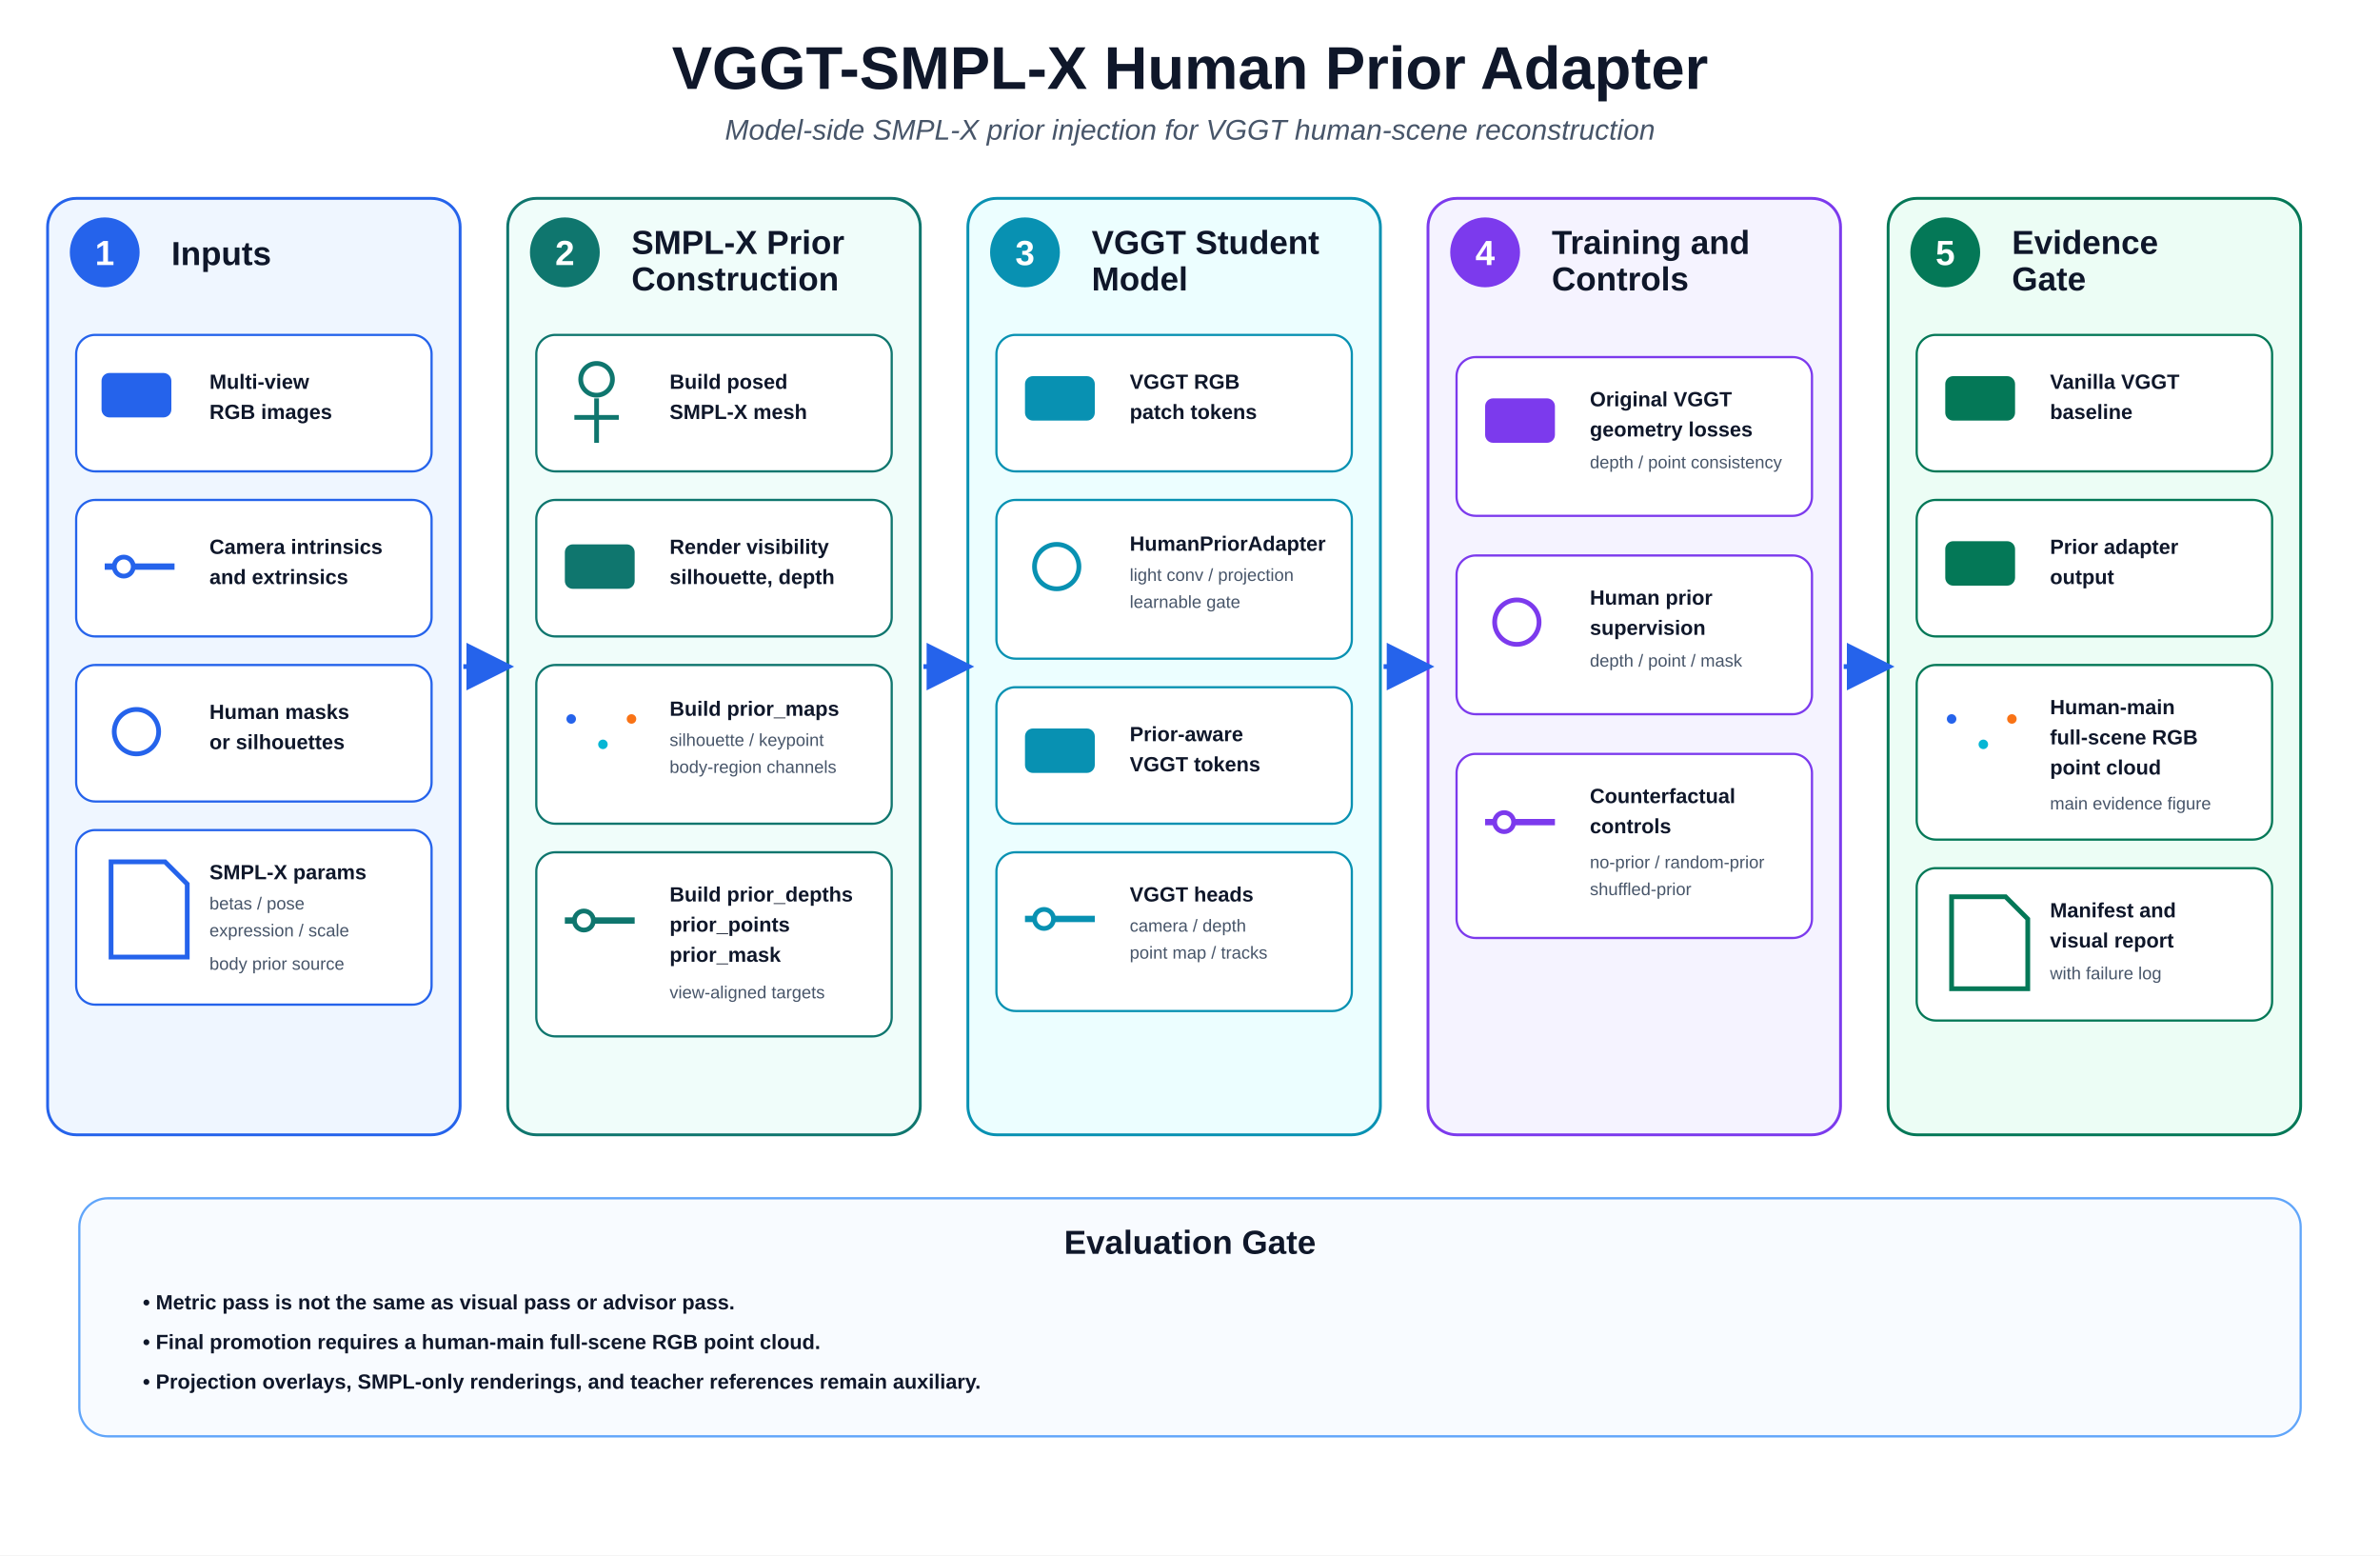
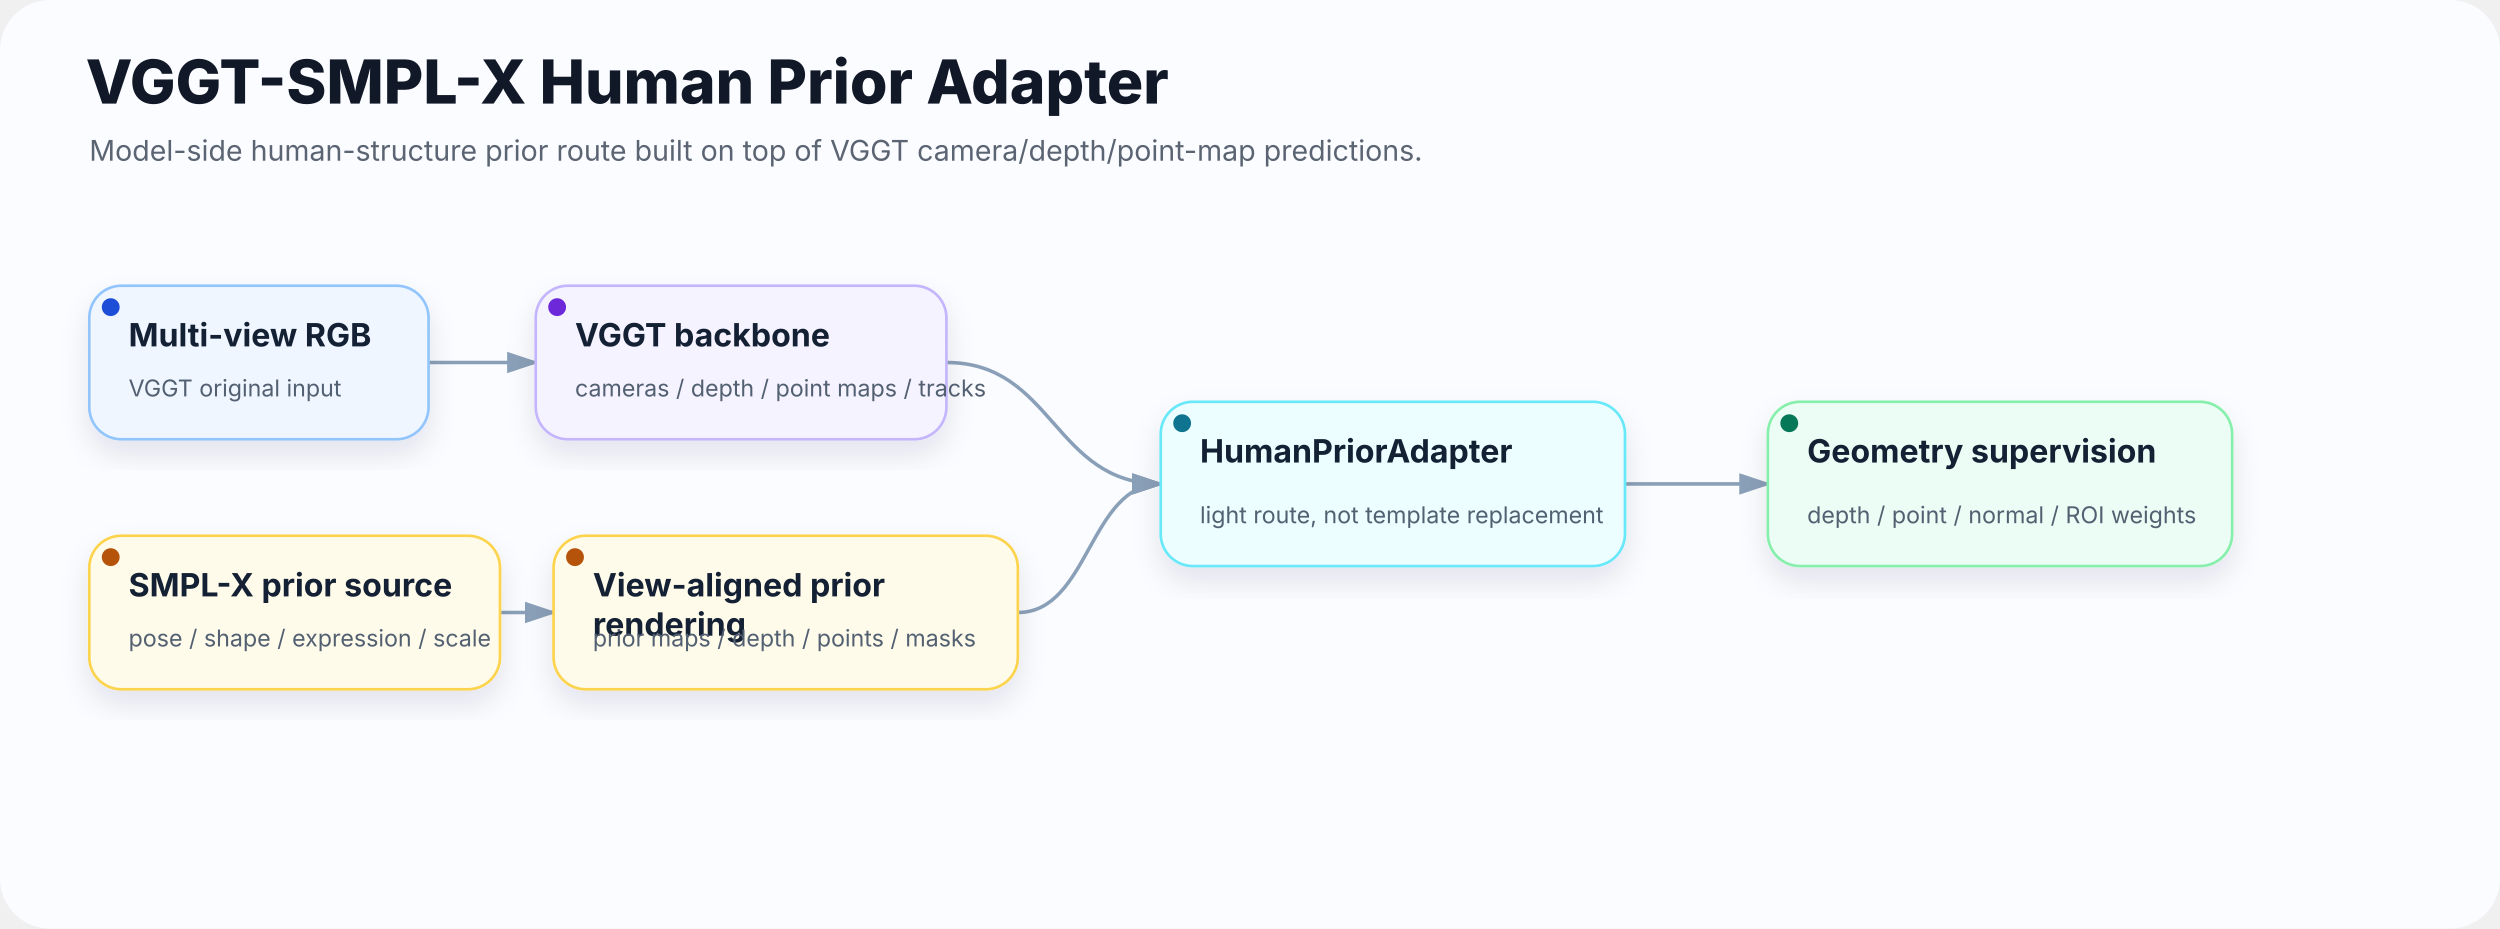
- <svg xmlns="http://www.w3.org/2000/svg" width="1500" height="980" viewBox="0 0 1500 980">
+ <svg xmlns="http://www.w3.org/2000/svg" viewBox="0 0 1400 520" width="100%" role="img" aria-label="VGGT-SMPL-X Human Prior Adapter architecture">
  <defs>
-     <marker id="arrow" markerWidth="10" markerHeight="10" refX="8" refY="5" orient="auto">
-       <path d="M0 0 L10 5 L0 10 Z" fill="#2563eb" />
+     <marker id="arrow" markerWidth="10" markerHeight="10" refX="8" refY="3" orient="auto">
+       <path d="M0,0 L0,6 L9,3 z" fill="#8aa0b8" />
    </marker>
-     <style>
-       text{font-family:Arial,Helvetica,sans-serif;fill:#0f172a}.title{font-size:38px;font-weight:700}.sub{font-size:18px;font-style:italic;fill:#475569}.pt{font-size:21px;font-weight:700}.ct{font-size:13px;font-weight:700}.cs{font-size:11px;fill:#475569}.num{font-size:22px;font-weight:700;fill:#fff}.box{fill:#fff;stroke-width:1.4}.arr{stroke:#2563eb;stroke-width:3;marker-end:url(#arrow)}
-     </style>
+     <filter id="shadow" x="-20%" y="-20%" width="140%" height="140%">
+       <feDropShadow dx="0" dy="8" stdDeviation="8" flood-color="#172033" flood-opacity="0.10" />
+     </filter>
  </defs>
-   <rect width="1500" height="980" fill="#fff" />
-   <text x="750" y="56" text-anchor="middle" class="title">VGGT-SMPL-X Human Prior Adapter</text>
-   <text x="750" y="88" text-anchor="middle" class="sub">Model-side SMPL-X prior injection for VGGT human-scene reconstruction</text>
-   <g transform="translate(30 125)">
-     <rect width="260" height="590" rx="18" fill="#eff6ff" stroke="#2563eb" stroke-width="1.8" />
-     <circle cx="36" cy="34" r="22" fill="#2563eb" />
-     <text x="36" y="42" text-anchor="middle" class="num">1</text>
-     <text x="78" y="42" class="pt" fill="#2563eb">Inputs</text>
-     <g transform="translate(18 86)">
-       <rect width="224" height="86" rx="12" class="box" stroke="#2563eb" />
-       <rect x="16" y="24" width="44" height="28" rx="5" fill="#2563eb" />
-       <text x="84" y="34" class="ct">Multi-view</text>
-       <text x="84" y="53" class="ct">RGB images</text>
-     </g>
-     <g transform="translate(18 190)">
-       <rect width="224" height="86" rx="12" class="box" stroke="#2563eb" />
-       <line x1="18" y1="42" x2="62" y2="42" stroke="#2563eb" stroke-width="4" />
-       <circle cx="30" cy="42" r="6" fill="#fff" stroke="#2563eb" stroke-width="3" />
-       <text x="84" y="34" class="ct">Camera intrinsics</text>
-       <text x="84" y="53" class="ct">and extrinsics</text>
-     </g>
-     <g transform="translate(18 294)">
-       <rect width="224" height="86" rx="12" class="box" stroke="#2563eb" />
-       <circle cx="38" cy="42" r="14" fill="none" stroke="#2563eb" stroke-width="3" />
-       <text x="84" y="34" class="ct">Human masks</text>
-       <text x="84" y="53" class="ct">or silhouettes</text>
-     </g>
-     <g transform="translate(18 398)">
-       <rect width="224" height="110" rx="12" class="box" stroke="#2563eb" />
-       <path d="M22 20 h34 l14 14 v46 h-48z" fill="none" stroke="#2563eb" stroke-width="3" />
-       <text x="84" y="31" class="ct">SMPL-X params</text>
-       <text x="84" y="50" class="cs">betas / pose</text>
-       <text x="84" y="67" class="cs">expression / scale</text>
-       <text x="84" y="88" class="cs">body prior source</text>
-     </g>
-   </g>
-   <g transform="translate(320 125)">
-     <rect width="260" height="590" rx="18" fill="#f0fdfa" stroke="#0f766e" stroke-width="1.8" />
-     <circle cx="36" cy="34" r="22" fill="#0f766e" />
-     <text x="36" y="42" text-anchor="middle" class="num">2</text>
-     <text x="78" y="35" class="pt" fill="#0f766e">SMPL-X Prior</text>
-     <text x="78" y="58" class="pt" fill="#0f766e">Construction</text>
-     <g transform="translate(18 86)">
-       <rect width="224" height="86" rx="12" class="box" stroke="#0f766e" />
-       <circle cx="38" cy="28" r="10" fill="none" stroke="#0f766e" stroke-width="3" />
-       <path d="M38 40 v28 M24 52 h28" stroke="#0f766e" stroke-width="3" />
-       <text x="84" y="34" class="ct">Build posed</text>
-       <text x="84" y="53" class="ct">SMPL-X mesh</text>
-     </g>
-     <g transform="translate(18 190)">
-       <rect width="224" height="86" rx="12" class="box" stroke="#0f766e" />
-       <rect x="18" y="28" width="44" height="28" rx="5" fill="#0f766e" />
-       <text x="84" y="34" class="ct">Render visibility</text>
-       <text x="84" y="53" class="ct">silhouette, depth</text>
-     </g>
-     <g transform="translate(18 294)">
-       <rect width="224" height="100" rx="12" class="box" stroke="#0f766e" />
-       <circle cx="22" cy="34" r="3" fill="#2563eb" />
-       <circle cx="42" cy="50" r="3" fill="#06b6d4" />
-       <circle cx="60" cy="34" r="3" fill="#f97316" />
-       <text x="84" y="32" class="ct">Build prior_maps</text>
-       <text x="84" y="51" class="cs">silhouette / keypoint</text>
-       <text x="84" y="68" class="cs">body-region channels</text>
-     </g>
-     <g transform="translate(18 412)">
-       <rect width="224" height="116" rx="12" class="box" stroke="#0f766e" />
-       <line x1="18" y1="43" x2="62" y2="43" stroke="#0f766e" stroke-width="4" />
-       <circle cx="30" cy="43" r="6" fill="#fff" stroke="#0f766e" stroke-width="3" />
-       <text x="84" y="31" class="ct">Build prior_depths</text>
-       <text x="84" y="50" class="ct">prior_points</text>
-       <text x="84" y="69" class="ct">prior_mask</text>
-       <text x="84" y="92" class="cs">view-aligned targets</text>
-     </g>
-   </g>
-   <g transform="translate(610 125)">
-     <rect width="260" height="590" rx="18" fill="#ecfeff" stroke="#0891b2" stroke-width="1.8" />
-     <circle cx="36" cy="34" r="22" fill="#0891b2" />
-     <text x="36" y="42" text-anchor="middle" class="num">3</text>
-     <text x="78" y="35" class="pt" fill="#0891b2">VGGT Student</text>
-     <text x="78" y="58" class="pt" fill="#0891b2">Model</text>
-     <g transform="translate(18 86)">
-       <rect width="224" height="86" rx="12" class="box" stroke="#0891b2" />
-       <rect x="18" y="26" width="44" height="28" rx="5" fill="#0891b2" />
-       <text x="84" y="34" class="ct">VGGT RGB</text>
-       <text x="84" y="53" class="ct">patch tokens</text>
-     </g>
-     <g transform="translate(18 190)">
-       <rect width="224" height="100" rx="12" class="box" stroke="#0891b2" />
-       <circle cx="38" cy="42" r="14" fill="none" stroke="#0891b2" stroke-width="3" />
-       <text x="84" y="32" class="ct">HumanPriorAdapter</text>
-       <text x="84" y="51" class="cs">light conv / projection</text>
-       <text x="84" y="68" class="cs">learnable gate</text>
-     </g>
-     <g transform="translate(18 308)">
-       <rect width="224" height="86" rx="12" class="box" stroke="#0891b2" />
-       <rect x="18" y="26" width="44" height="28" rx="5" fill="#0891b2" />
-       <text x="84" y="34" class="ct">Prior-aware</text>
-       <text x="84" y="53" class="ct">VGGT tokens</text>
-     </g>
-     <g transform="translate(18 412)">
-       <rect width="224" height="100" rx="12" class="box" stroke="#0891b2" />
-       <line x1="18" y1="42" x2="62" y2="42" stroke="#0891b2" stroke-width="4" />
-       <circle cx="30" cy="42" r="6" fill="#fff" stroke="#0891b2" stroke-width="3" />
-       <text x="84" y="31" class="ct">VGGT heads</text>
-       <text x="84" y="50" class="cs">camera / depth</text>
-       <text x="84" y="67" class="cs">point map / tracks</text>
-     </g>
-   </g>
-   <g transform="translate(900 125)">
-     <rect width="260" height="590" rx="18" fill="#f5f3ff" stroke="#7c3aed" stroke-width="1.8" />
-     <circle cx="36" cy="34" r="22" fill="#7c3aed" />
-     <text x="36" y="42" text-anchor="middle" class="num">4</text>
-     <text x="78" y="35" class="pt" fill="#7c3aed">Training and</text>
-     <text x="78" y="58" class="pt" fill="#7c3aed">Controls</text>
-     <g transform="translate(18 100)">
-       <rect width="224" height="100" rx="12" class="box" stroke="#7c3aed" />
-       <rect x="18" y="26" width="44" height="28" rx="5" fill="#7c3aed" />
-       <text x="84" y="31" class="ct">Original VGGT</text>
-       <text x="84" y="50" class="ct">geometry losses</text>
-       <text x="84" y="70" class="cs">depth / point consistency</text>
-     </g>
-     <g transform="translate(18 225)">
-       <rect width="224" height="100" rx="12" class="box" stroke="#7c3aed" />
-       <circle cx="38" cy="42" r="14" fill="none" stroke="#7c3aed" stroke-width="3" />
-       <text x="84" y="31" class="ct">Human prior</text>
-       <text x="84" y="50" class="ct">supervision</text>
-       <text x="84" y="70" class="cs">depth / point / mask</text>
-     </g>
-     <g transform="translate(18 350)">
-       <rect width="224" height="116" rx="12" class="box" stroke="#7c3aed" />
-       <line x1="18" y1="43" x2="62" y2="43" stroke="#7c3aed" stroke-width="4" />
-       <circle cx="30" cy="43" r="6" fill="#fff" stroke="#7c3aed" stroke-width="3" />
-       <text x="84" y="31" class="ct">Counterfactual</text>
-       <text x="84" y="50" class="ct">controls</text>
-       <text x="84" y="72" class="cs">no-prior / random-prior</text>
-       <text x="84" y="89" class="cs">shuffled-prior</text>
-     </g>
-   </g>
-   <g transform="translate(1190 125)">
-     <rect width="260" height="590" rx="18" fill="#ecfdf5" stroke="#047857" stroke-width="1.8" />
-     <circle cx="36" cy="34" r="22" fill="#047857" />
-     <text x="36" y="42" text-anchor="middle" class="num">5</text>
-     <text x="78" y="35" class="pt" fill="#047857">Evidence</text>
-     <text x="78" y="58" class="pt" fill="#047857">Gate</text>
-     <g transform="translate(18 86)">
-       <rect width="224" height="86" rx="12" class="box" stroke="#047857" />
-       <rect x="18" y="26" width="44" height="28" rx="5" fill="#047857" />
-       <text x="84" y="34" class="ct">Vanilla VGGT</text>
-       <text x="84" y="53" class="ct">baseline</text>
-     </g>
-     <g transform="translate(18 190)">
-       <rect width="224" height="86" rx="12" class="box" stroke="#047857" />
-       <rect x="18" y="26" width="44" height="28" rx="5" fill="#047857" />
-       <text x="84" y="34" class="ct">Prior adapter</text>
-       <text x="84" y="53" class="ct">output</text>
-     </g>
-     <g transform="translate(18 294)">
-       <rect width="224" height="110" rx="12" class="box" stroke="#047857" />
-       <circle cx="22" cy="34" r="3" fill="#2563eb" />
-       <circle cx="42" cy="50" r="3" fill="#06b6d4" />
-       <circle cx="60" cy="34" r="3" fill="#f97316" />
-       <text x="84" y="31" class="ct">Human-main</text>
-       <text x="84" y="50" class="ct">full-scene RGB</text>
-       <text x="84" y="69" class="ct">point cloud</text>
-       <text x="84" y="91" class="cs">main evidence figure</text>
-     </g>
-     <g transform="translate(18 422)">
-       <rect width="224" height="96" rx="12" class="box" stroke="#047857" />
-       <path d="M22 18 h34 l14 14 v44 h-48z" fill="none" stroke="#047857" stroke-width="3" />
-       <text x="84" y="31" class="ct">Manifest and</text>
-       <text x="84" y="50" class="ct">visual report</text>
-       <text x="84" y="70" class="cs">with failure log</text>
-     </g>
-   </g>
-   <line x1="292" y1="420" x2="318" y2="420" class="arr" />
-   <line x1="582" y1="420" x2="608" y2="420" class="arr" />
-   <line x1="872" y1="420" x2="898" y2="420" class="arr" />
-   <line x1="1162" y1="420" x2="1188" y2="420" class="arr" />
-   <rect x="50" y="755" width="1400" height="150" rx="18" fill="#f8fbff" stroke="#60a5fa" stroke-width="1.4" />
-   <text x="750" y="790" text-anchor="middle" class="pt" fill="#2563eb">Evaluation Gate</text>
-   <text x="90" y="825" class="ct">• Metric pass is not the same as visual pass or advisor pass.</text>
-   <text x="90" y="850" class="ct">• Final promotion requires a human-main full-scene RGB point cloud.</text>
-   <text x="90" y="875" class="ct">• Projection overlays, SMPL-only renderings, and teacher references remain auxiliary.</text>
+   <rect width="1400" height="520" rx="28" fill="#fbfcff" />
+   <text x="48" y="58" font-family="Inter,Arial,sans-serif" font-size="34" font-weight="800" fill="#111827">VGGT-SMPL-X Human Prior Adapter</text>
+   <text x="50" y="90" font-family="Inter,Arial,sans-serif" font-size="16" fill="#5b6472">Model-side human-structure prior route built on top of VGGT camera/depth/point-map predictions.</text>
+   <path d="M240,203.0 C270.0,203.0 270.0,203.0 300,203.0" fill="none" stroke="#8aa0b8" stroke-width="2" marker-end="url(#arrow)" />
+   <path d="M280,343.0 C295.0,343.0 295.0,343.0 310,343.0" fill="none" stroke="#8aa0b8" stroke-width="2" marker-end="url(#arrow)" />
+   <path d="M530,203.0 C590.0,203.0 590.0,271.0 650,271.0" fill="none" stroke="#8aa0b8" stroke-width="2" marker-end="url(#arrow)" />
+   <path d="M570,343.0 C610.0,343.0 610.0,271.0 650,271.0" fill="none" stroke="#8aa0b8" stroke-width="2" marker-end="url(#arrow)" />
+   <path d="M910,271.0 C950.0,271.0 950.0,271.0 990,271.0" fill="none" stroke="#8aa0b8" stroke-width="2" marker-end="url(#arrow)" />
+   <rect x="50" y="160" width="190" height="86" rx="18" fill="#eff6ff" stroke="#93c5fd" stroke-width="1.5" filter="url(#shadow)" />
+   <text x="72" y="194" font-family="Inter,Arial,sans-serif" font-size="18" font-weight="700" fill="#142033">
+     <tspan x="72" dy="0">Multi-view RGB</tspan>
+   </text>
+   <text x="72" y="222" font-family="Inter,Arial,sans-serif" font-size="13" fill="#526071">VGGT original input</text>
+   <circle cx="62" cy="172" r="5" fill="#1d4ed8" />
+   <rect x="300" y="160" width="230" height="86" rx="18" fill="#f5f3ff" stroke="#c4b5fd" stroke-width="1.5" filter="url(#shadow)" />
+   <text x="322" y="194" font-family="Inter,Arial,sans-serif" font-size="18" font-weight="700" fill="#142033">
+     <tspan x="322" dy="0">VGGT backbone</tspan>
+   </text>
+   <text x="322" y="222" font-family="Inter,Arial,sans-serif" font-size="13" fill="#526071">cameras / depth / point maps / tracks</text>
+   <circle cx="312" cy="172" r="5" fill="#6d28d9" />
+   <rect x="50" y="300" width="230" height="86" rx="18" fill="#fffbeb" stroke="#fcd34d" stroke-width="1.5" filter="url(#shadow)" />
+   <text x="72" y="334" font-family="Inter,Arial,sans-serif" font-size="18" font-weight="700" fill="#142033">
+     <tspan x="72" dy="0">SMPL-X prior source</tspan>
+   </text>
+   <text x="72" y="362" font-family="Inter,Arial,sans-serif" font-size="13" fill="#526071">pose / shape / expression / scale</text>
+   <circle cx="62" cy="312" r="5" fill="#b45309" />
+   <rect x="310" y="300" width="260" height="86" rx="18" fill="#fffbeb" stroke="#fcd34d" stroke-width="1.5" filter="url(#shadow)" />
+   <text x="332" y="334" font-family="Inter,Arial,sans-serif" font-size="18" font-weight="700" fill="#142033">
+     <tspan x="332" dy="0">View-aligned prior</tspan>
+     <tspan x="332" dy="22">rendering</tspan>
+   </text>
+   <text x="332" y="362" font-family="Inter,Arial,sans-serif" font-size="13" fill="#526071">prior maps / depth / points / masks</text>
+   <circle cx="322" cy="312" r="5" fill="#b45309" />
+   <rect x="650" y="225" width="260" height="92" rx="18" fill="#ecfeff" stroke="#67e8f9" stroke-width="1.5" filter="url(#shadow)" />
+   <text x="672" y="259" font-family="Inter,Arial,sans-serif" font-size="18" font-weight="700" fill="#142033">
+     <tspan x="672" dy="0">HumanPriorAdapter</tspan>
+   </text>
+   <text x="672" y="293" font-family="Inter,Arial,sans-serif" font-size="13" fill="#526071">light route, not template replacement</text>
+   <circle cx="662" cy="237" r="5" fill="#0e7490" />
+   <rect x="990" y="225" width="260" height="92" rx="18" fill="#ecfdf5" stroke="#86efac" stroke-width="1.5" filter="url(#shadow)" />
+   <text x="1012" y="259" font-family="Inter,Arial,sans-serif" font-size="18" font-weight="700" fill="#142033">
+     <tspan x="1012" dy="0">Geometry supervision</tspan>
+   </text>
+   <text x="1012" y="293" font-family="Inter,Arial,sans-serif" font-size="13" fill="#526071">depth / point / normal / ROI weights</text>
+   <circle cx="1002" cy="237" r="5" fill="#047857" />
</svg>
